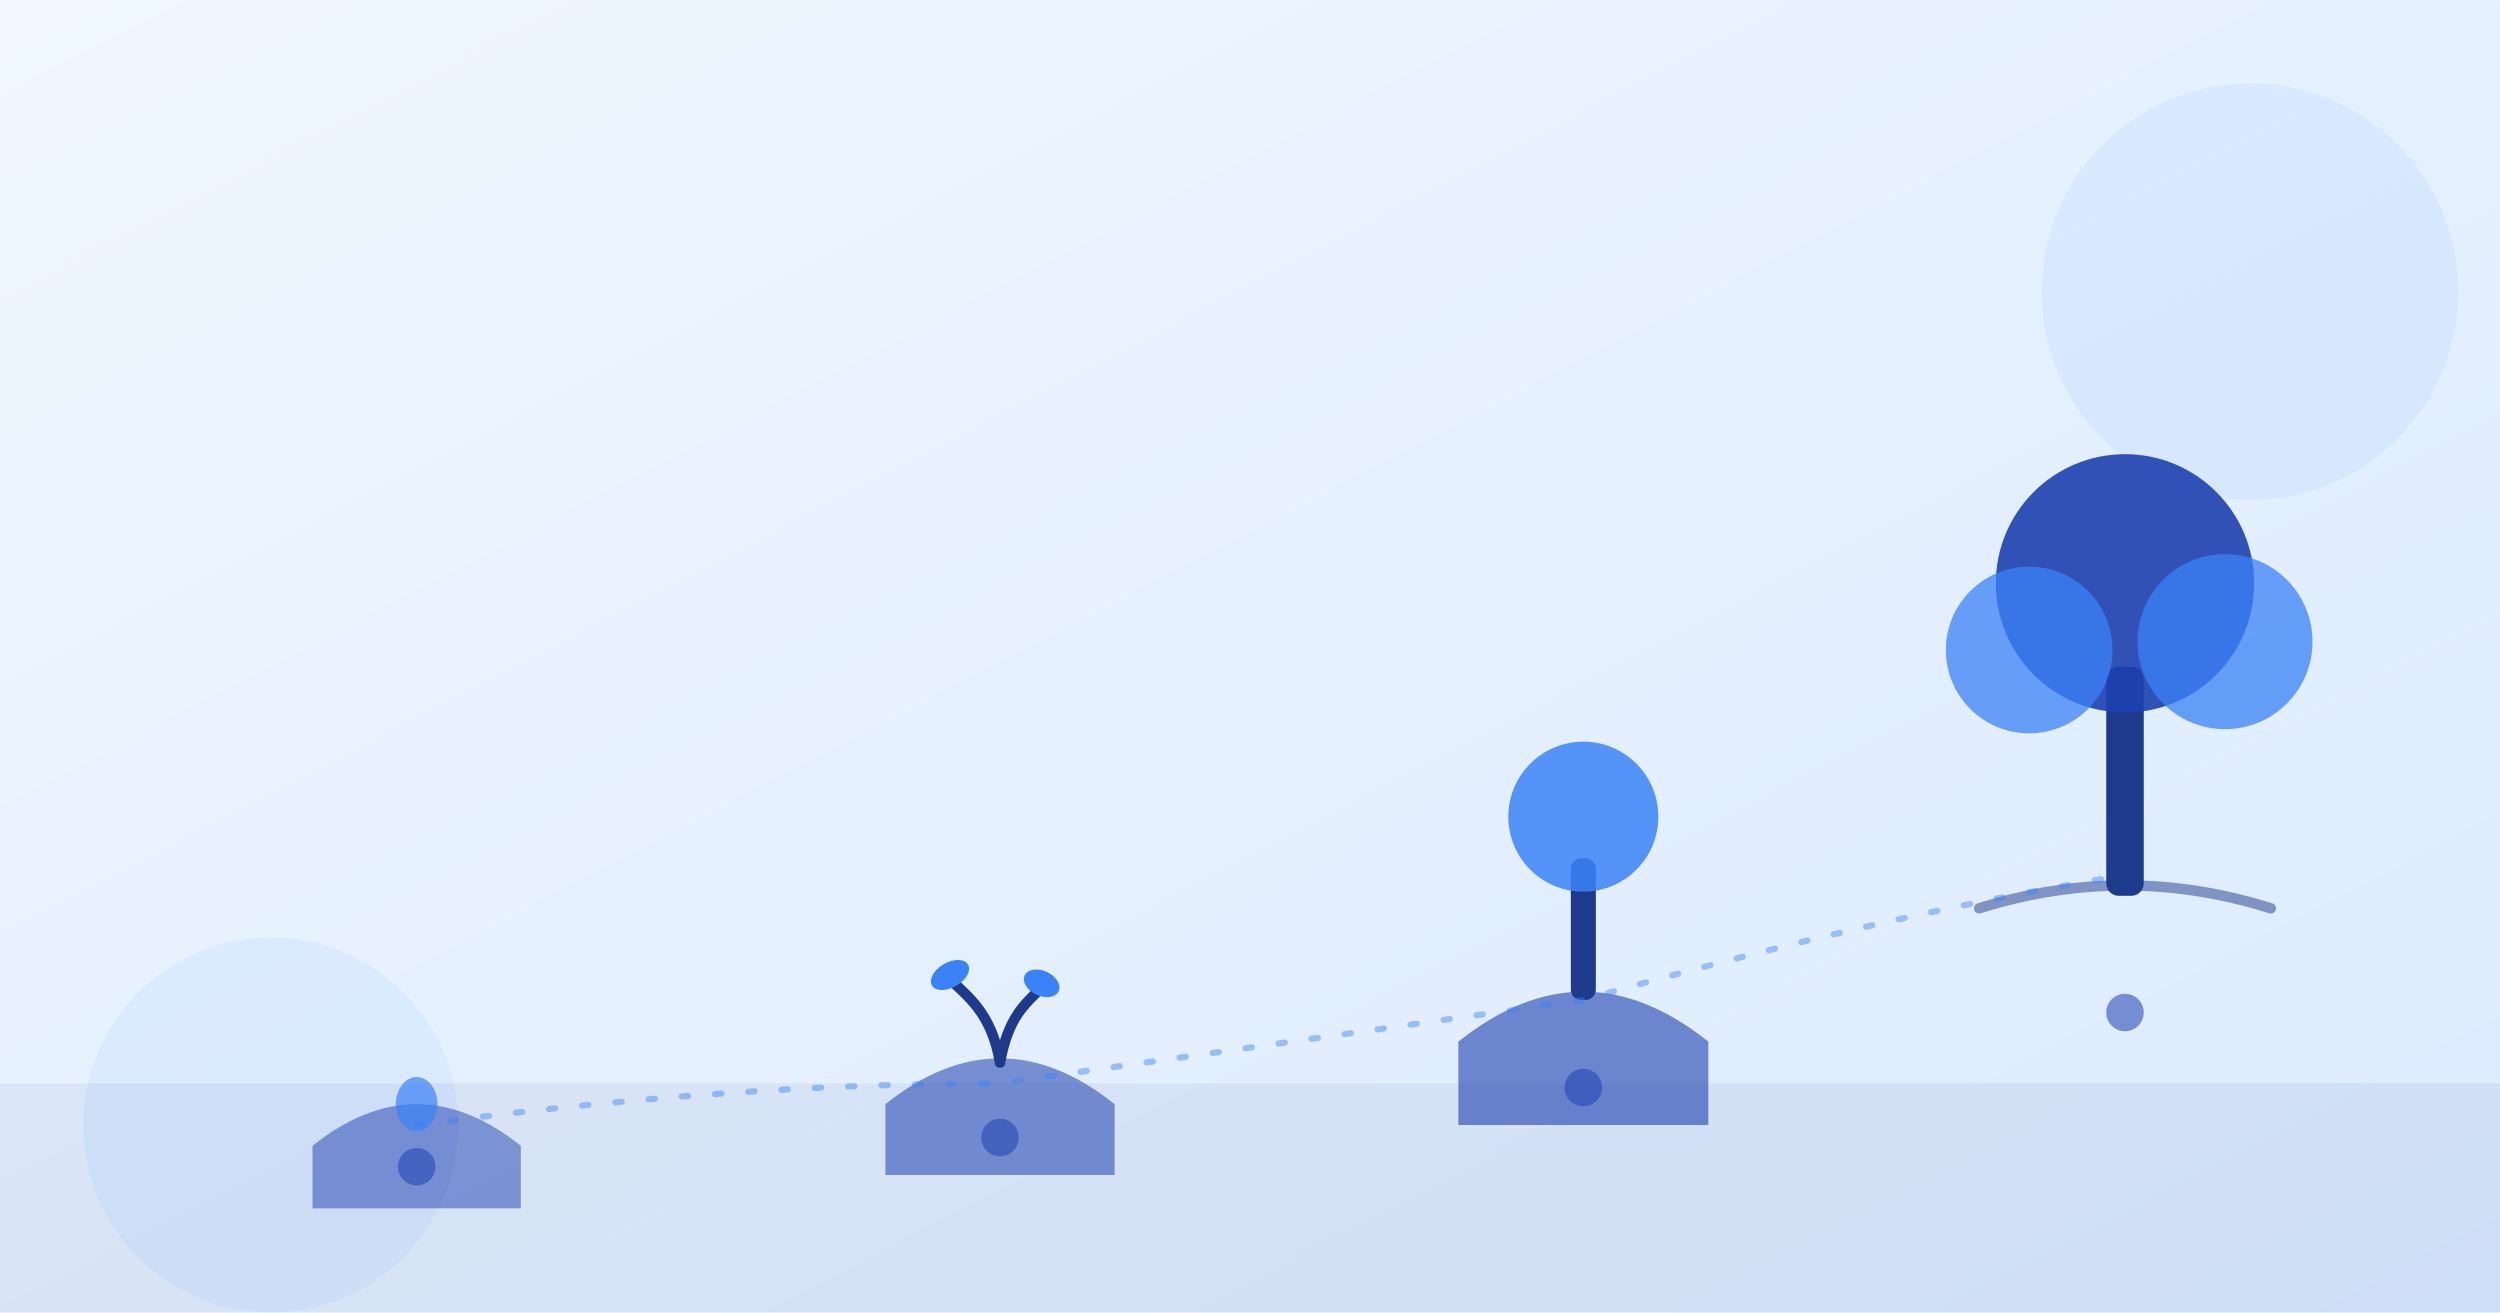
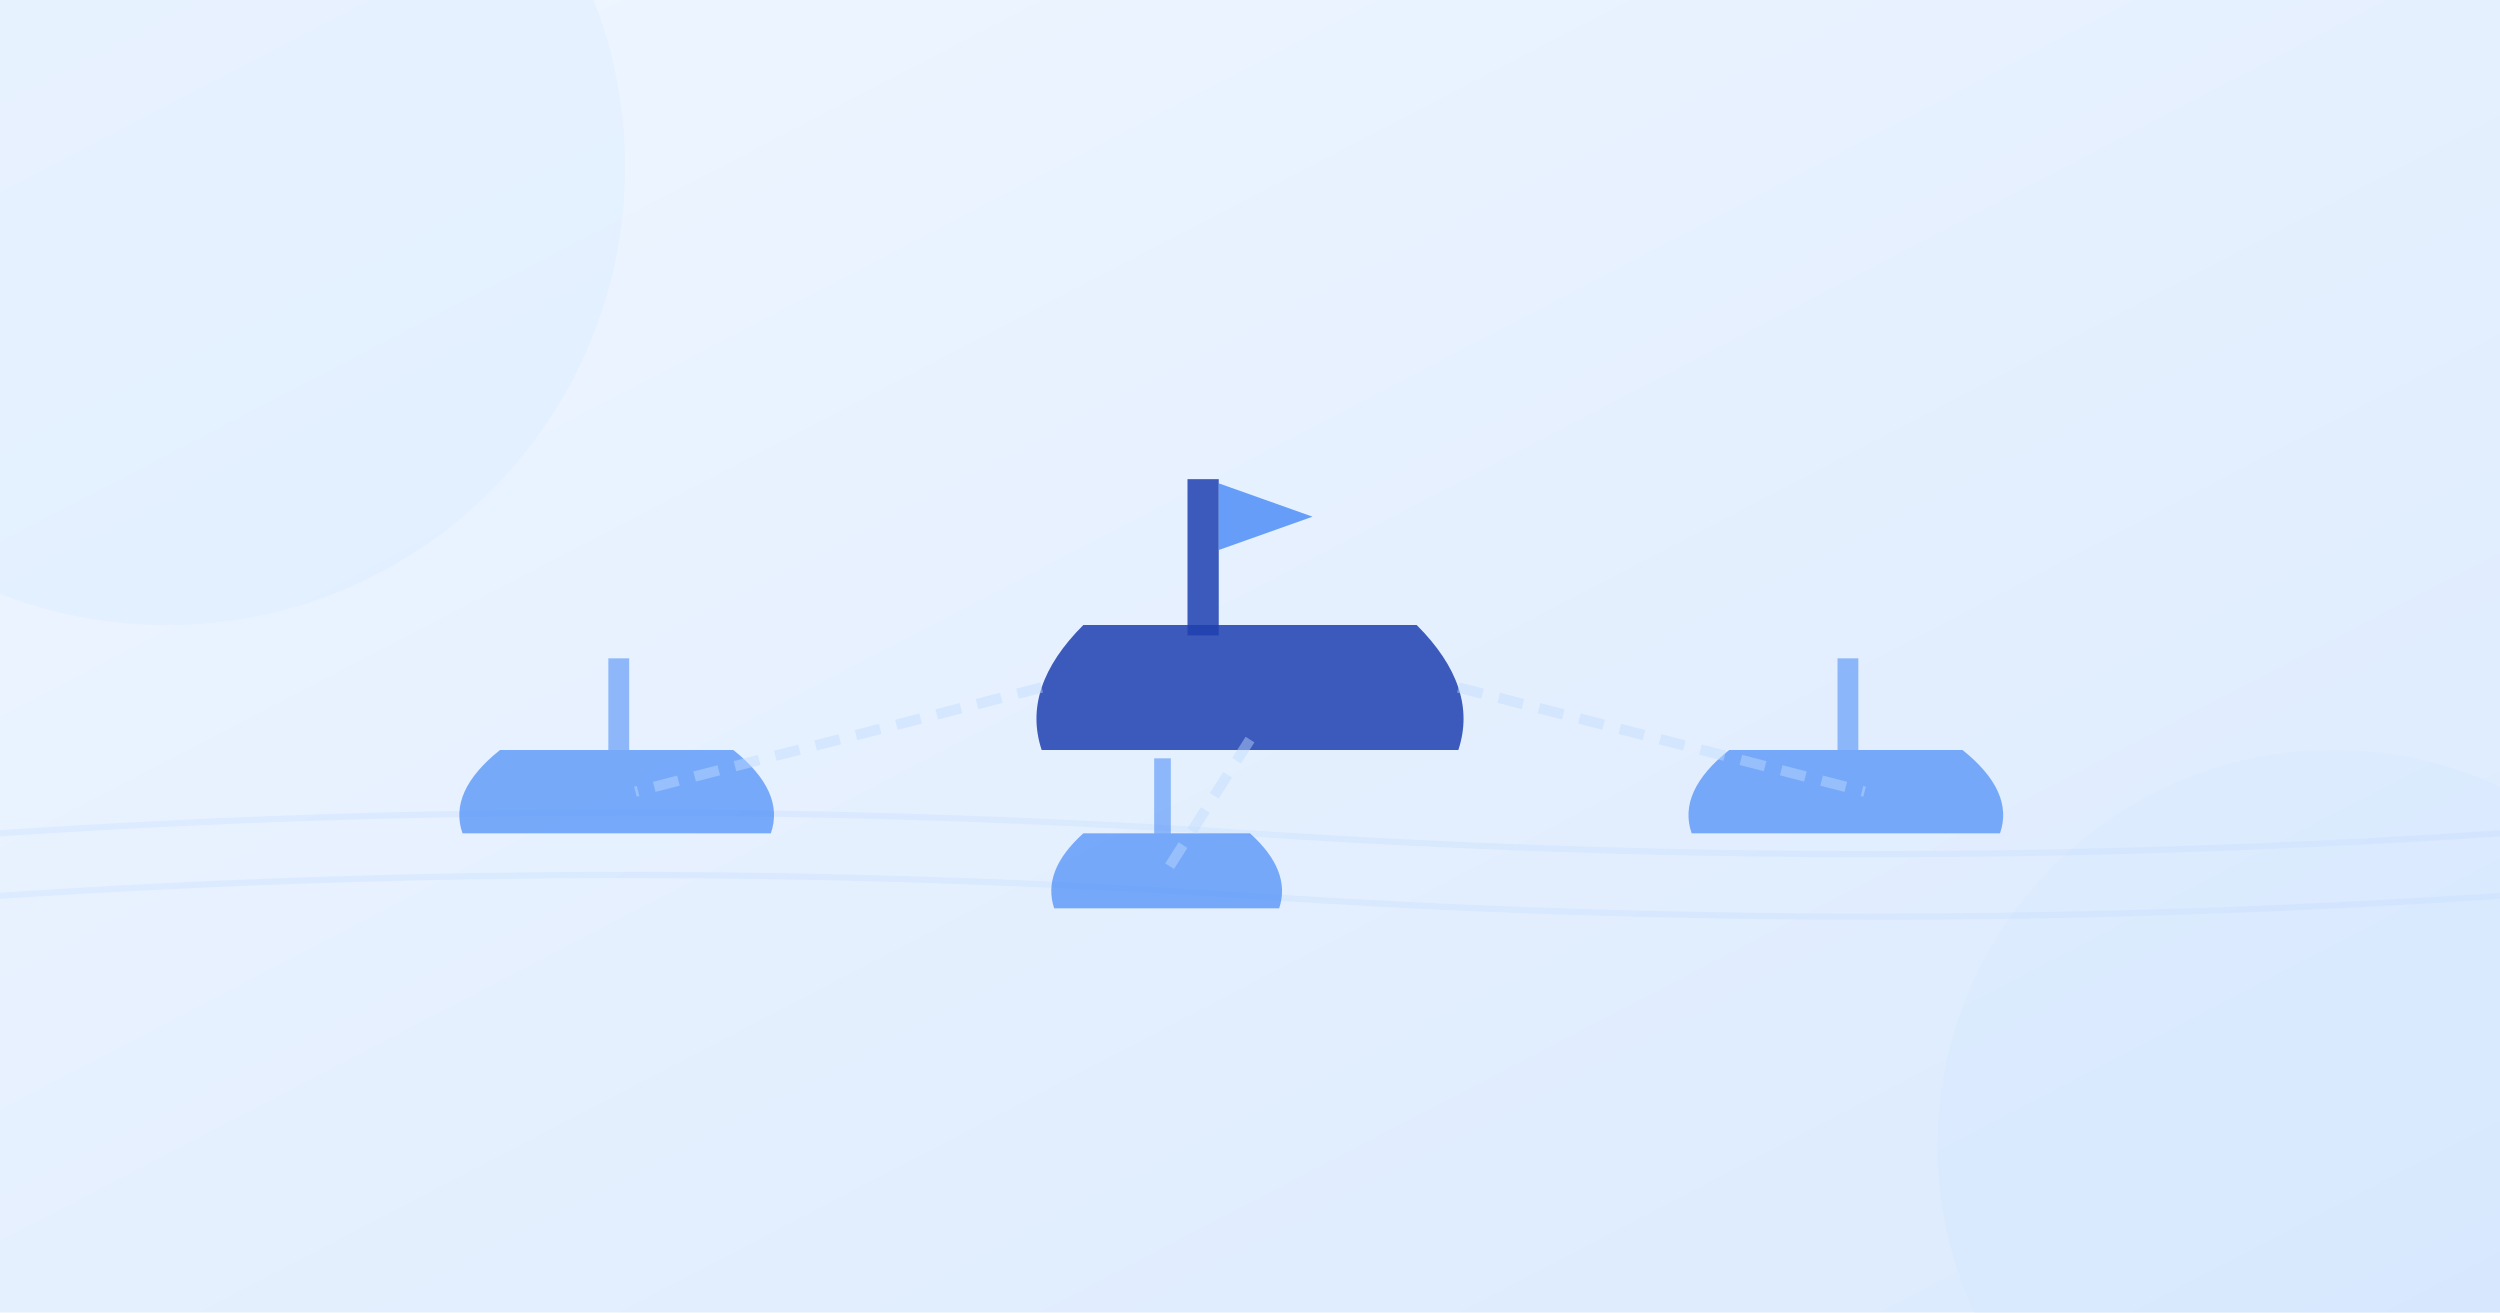
<svg xmlns="http://www.w3.org/2000/svg" width="1200" height="630" viewBox="0 0 1200 630">
  <defs>
-     <linearGradient id="bgGradM" x1="0" y1="0" x2="1" y2="1">
-       <stop offset="0" stop-color="#f0f7ff" />
-       <stop offset="1" stop-color="#dbeafe" />
+     <linearGradient id="bg" x1="0" y1="0" x2="1" y2="1">
+       <stop offset="0%" stop-color="#eff6ff" />
+       <stop offset="100%" stop-color="#dbeafe" />
    </linearGradient>
  </defs>
-   <rect width="1200" height="630" fill="url(#bgGradM)" />
-   <circle cx="1080" cy="140" r="100" fill="#bfdbfe" opacity="0.35" />
-   <circle cx="130" cy="540" r="90" fill="#bfdbfe" opacity="0.3" />
-   <rect x="0" y="520" width="1200" height="110" fill="#1e3a8a" opacity="0.07" />
-   <g transform="translate(200,520)">
-     <path d="M -50 30 Q 0 -10 50 30 L 50 60 L -50 60 Z" fill="#1e40af" opacity="0.5" />
-     <ellipse cx="0" cy="10" rx="10" ry="13" fill="#3b82f6" opacity="0.7" />
+   <rect width="1200" height="630" fill="url(#bg)" />
+   <circle cx="80" cy="80" r="220" fill="#bfdbfe" opacity="0.15" />
+   <circle cx="1120" cy="550" r="190" fill="#bfdbfe" opacity="0.12" />
+   <g stroke="#bfdbfe" stroke-width="3" opacity="0.30" fill="none">
+     <path d="M 0,400 Q 300,380 600,400 Q 900,420 1200,400" />
+     <path d="M 0,430 Q 300,410 600,430 Q 900,450 1200,430" />
  </g>
-   <g transform="translate(480,500)">
-     <path d="M -55 30 Q 0 -14 55 30 L 55 64 L -55 64 Z" fill="#1e40af" opacity="0.55" />
-     <path d="M 0 10 C -4 -14, -16 -22, -24 -30" stroke="#1e3a8a" stroke-width="5" fill="none" stroke-linecap="round" />
-     <path d="M 0 10 C 4 -12, 12 -18, 20 -26" stroke="#1e3a8a" stroke-width="5" fill="none" stroke-linecap="round" />
-     <ellipse cx="-24" cy="-32" rx="10" ry="6" fill="#3b82f6" transform="rotate(-30 -24 -32)" />
-     <ellipse cx="20" cy="-28" rx="9" ry="6" fill="#3b82f6" transform="rotate(25 20 -28)" />
+   <path d="M 520,300 Q 490,330 500,360 L 700,360 Q 710,330 680,300 Z" fill="#1e40af" opacity="0.85" />
+   <rect x="570" y="230" width="15" height="75" fill="#1e40af" opacity="0.85" />
+   <path d="M 585,232 L 630,248 L 585,264 Z" fill="#3b82f6" opacity="0.75" />
+   <g fill="#3b82f6" opacity="0.65">
+     <path d="M 240,360 Q 215,380 222,400 L 370,400 Q 377,380 352,360 Z" />
+     <rect x="292" y="316" width="10" height="48" fill="#3b82f6" opacity="0.80" />
+     <path d="M 520,400 Q 500,418 506,436 L 614,436 Q 620,418 600,400 Z" />
+     <rect x="554" y="364" width="8" height="40" fill="#3b82f6" opacity="0.80" />
+     <path d="M 830,360 Q 805,380 812,400 L 960,400 Q 967,380 942,360 Z" />
+     <rect x="882" y="316" width="10" height="48" fill="#3b82f6" opacity="0.80" />
  </g>
-   <g transform="translate(760,470)">
-     <path d="M -60 30 Q 0 -18 60 30 L 60 70 L -60 70 Z" fill="#1e40af" opacity="0.6" />
-     <rect x="-6" y="-58" width="12" height="68" rx="5" fill="#1e3a8a" />
-     <circle cx="0" cy="-78" r="36" fill="#3b82f6" opacity="0.85" />
-   </g>
-   <g transform="translate(1020,430)">
-     <rect x="-9" y="-110" width="18" height="110" rx="6" fill="#1e3a8a" />
-     <circle cx="0" cy="-150" r="62" fill="#1e40af" opacity="0.9" />
-     <circle cx="-46" cy="-118" r="40" fill="#3b82f6" opacity="0.75" />
-     <circle cx="48" cy="-122" r="42" fill="#3b82f6" opacity="0.75" />
-     <path d="M -70 6 Q 0 -16 70 6" stroke="#1e3a8a" stroke-width="5" fill="none" stroke-linecap="round" opacity="0.5" />
-   </g>
-   <path d="M 200 540 Q 350 520 480 520 Q 620 500 760 480 Q 900 440 1020 420" stroke="#3b82f6" stroke-width="3" fill="none" stroke-dasharray="3 13" opacity="0.45" stroke-linecap="round" />
-   <g fill="#1e40af" opacity="0.55">
-     <circle cx="200" cy="560" r="9" />
-     <circle cx="480" cy="546" r="9" />
-     <circle cx="760" cy="522" r="9" />
-     <circle cx="1020" cy="486" r="9" />
+   <g stroke="#bfdbfe" stroke-width="5" stroke-dasharray="12,8" opacity="0.45">
+     <line x1="500" y1="330" x2="305" y2="380" />
+     <line x1="600" y1="355" x2="560" y2="418" />
+     <line x1="700" y1="330" x2="895" y2="380" />
  </g>
</svg>
